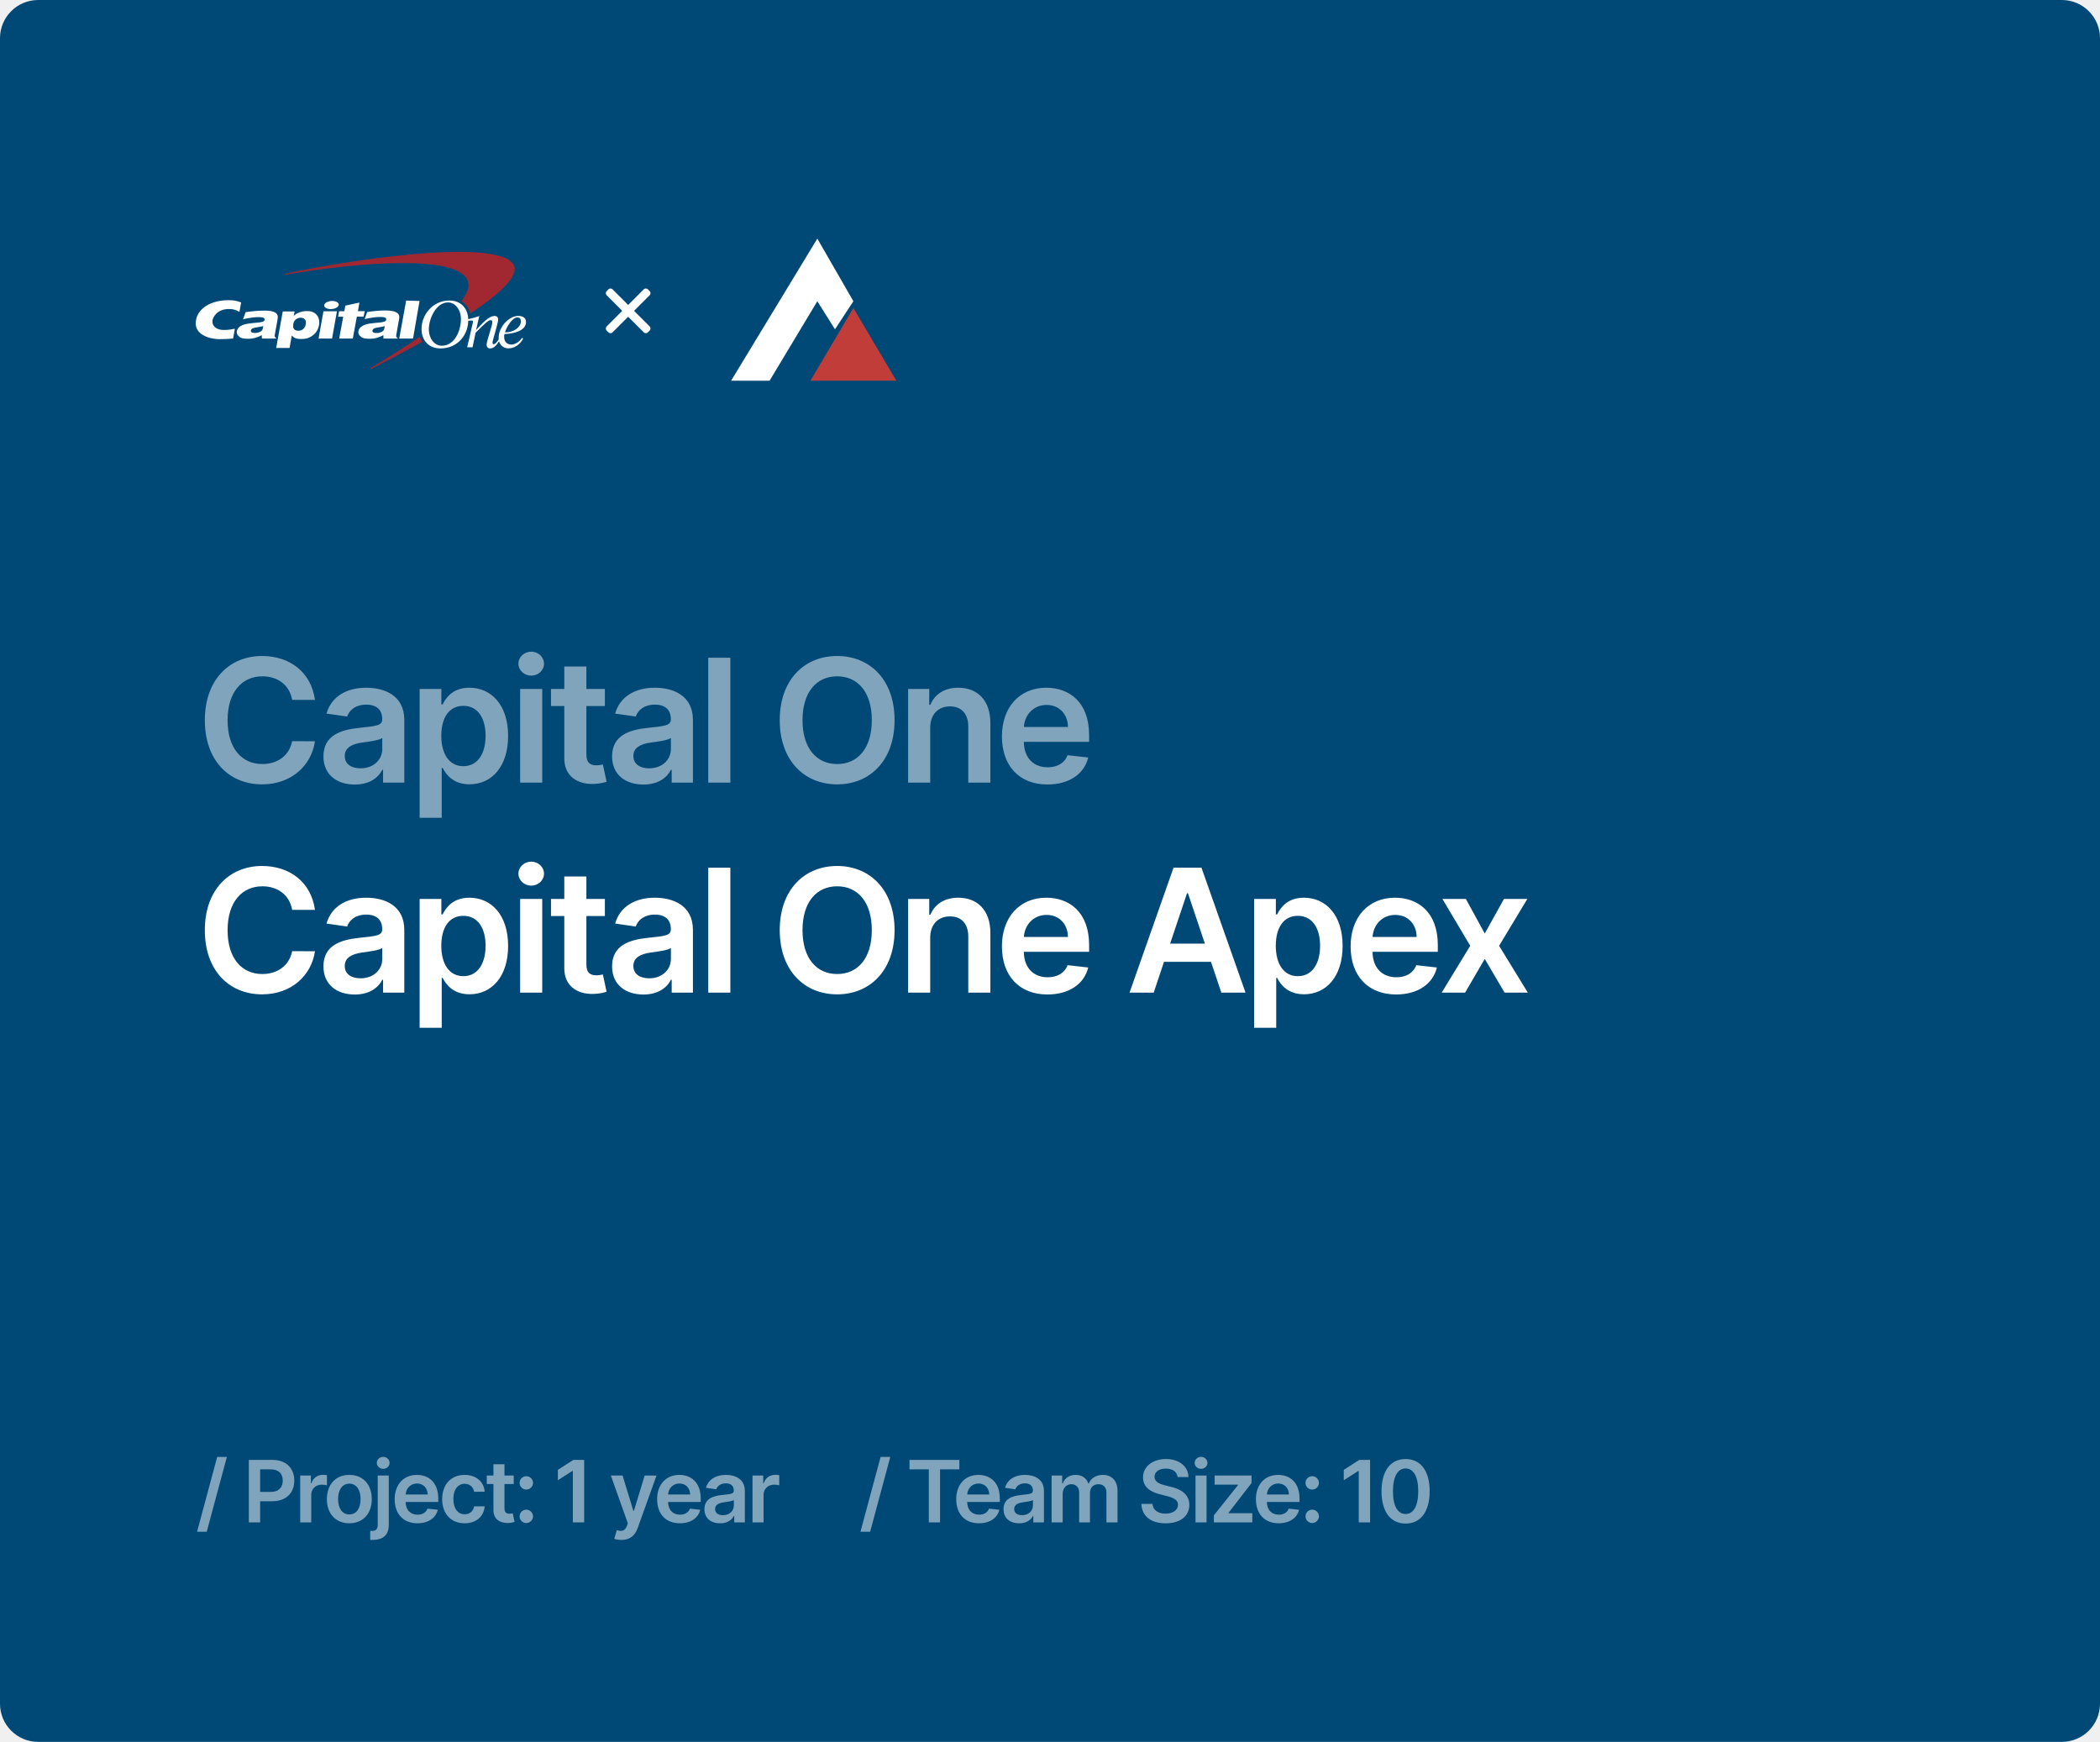
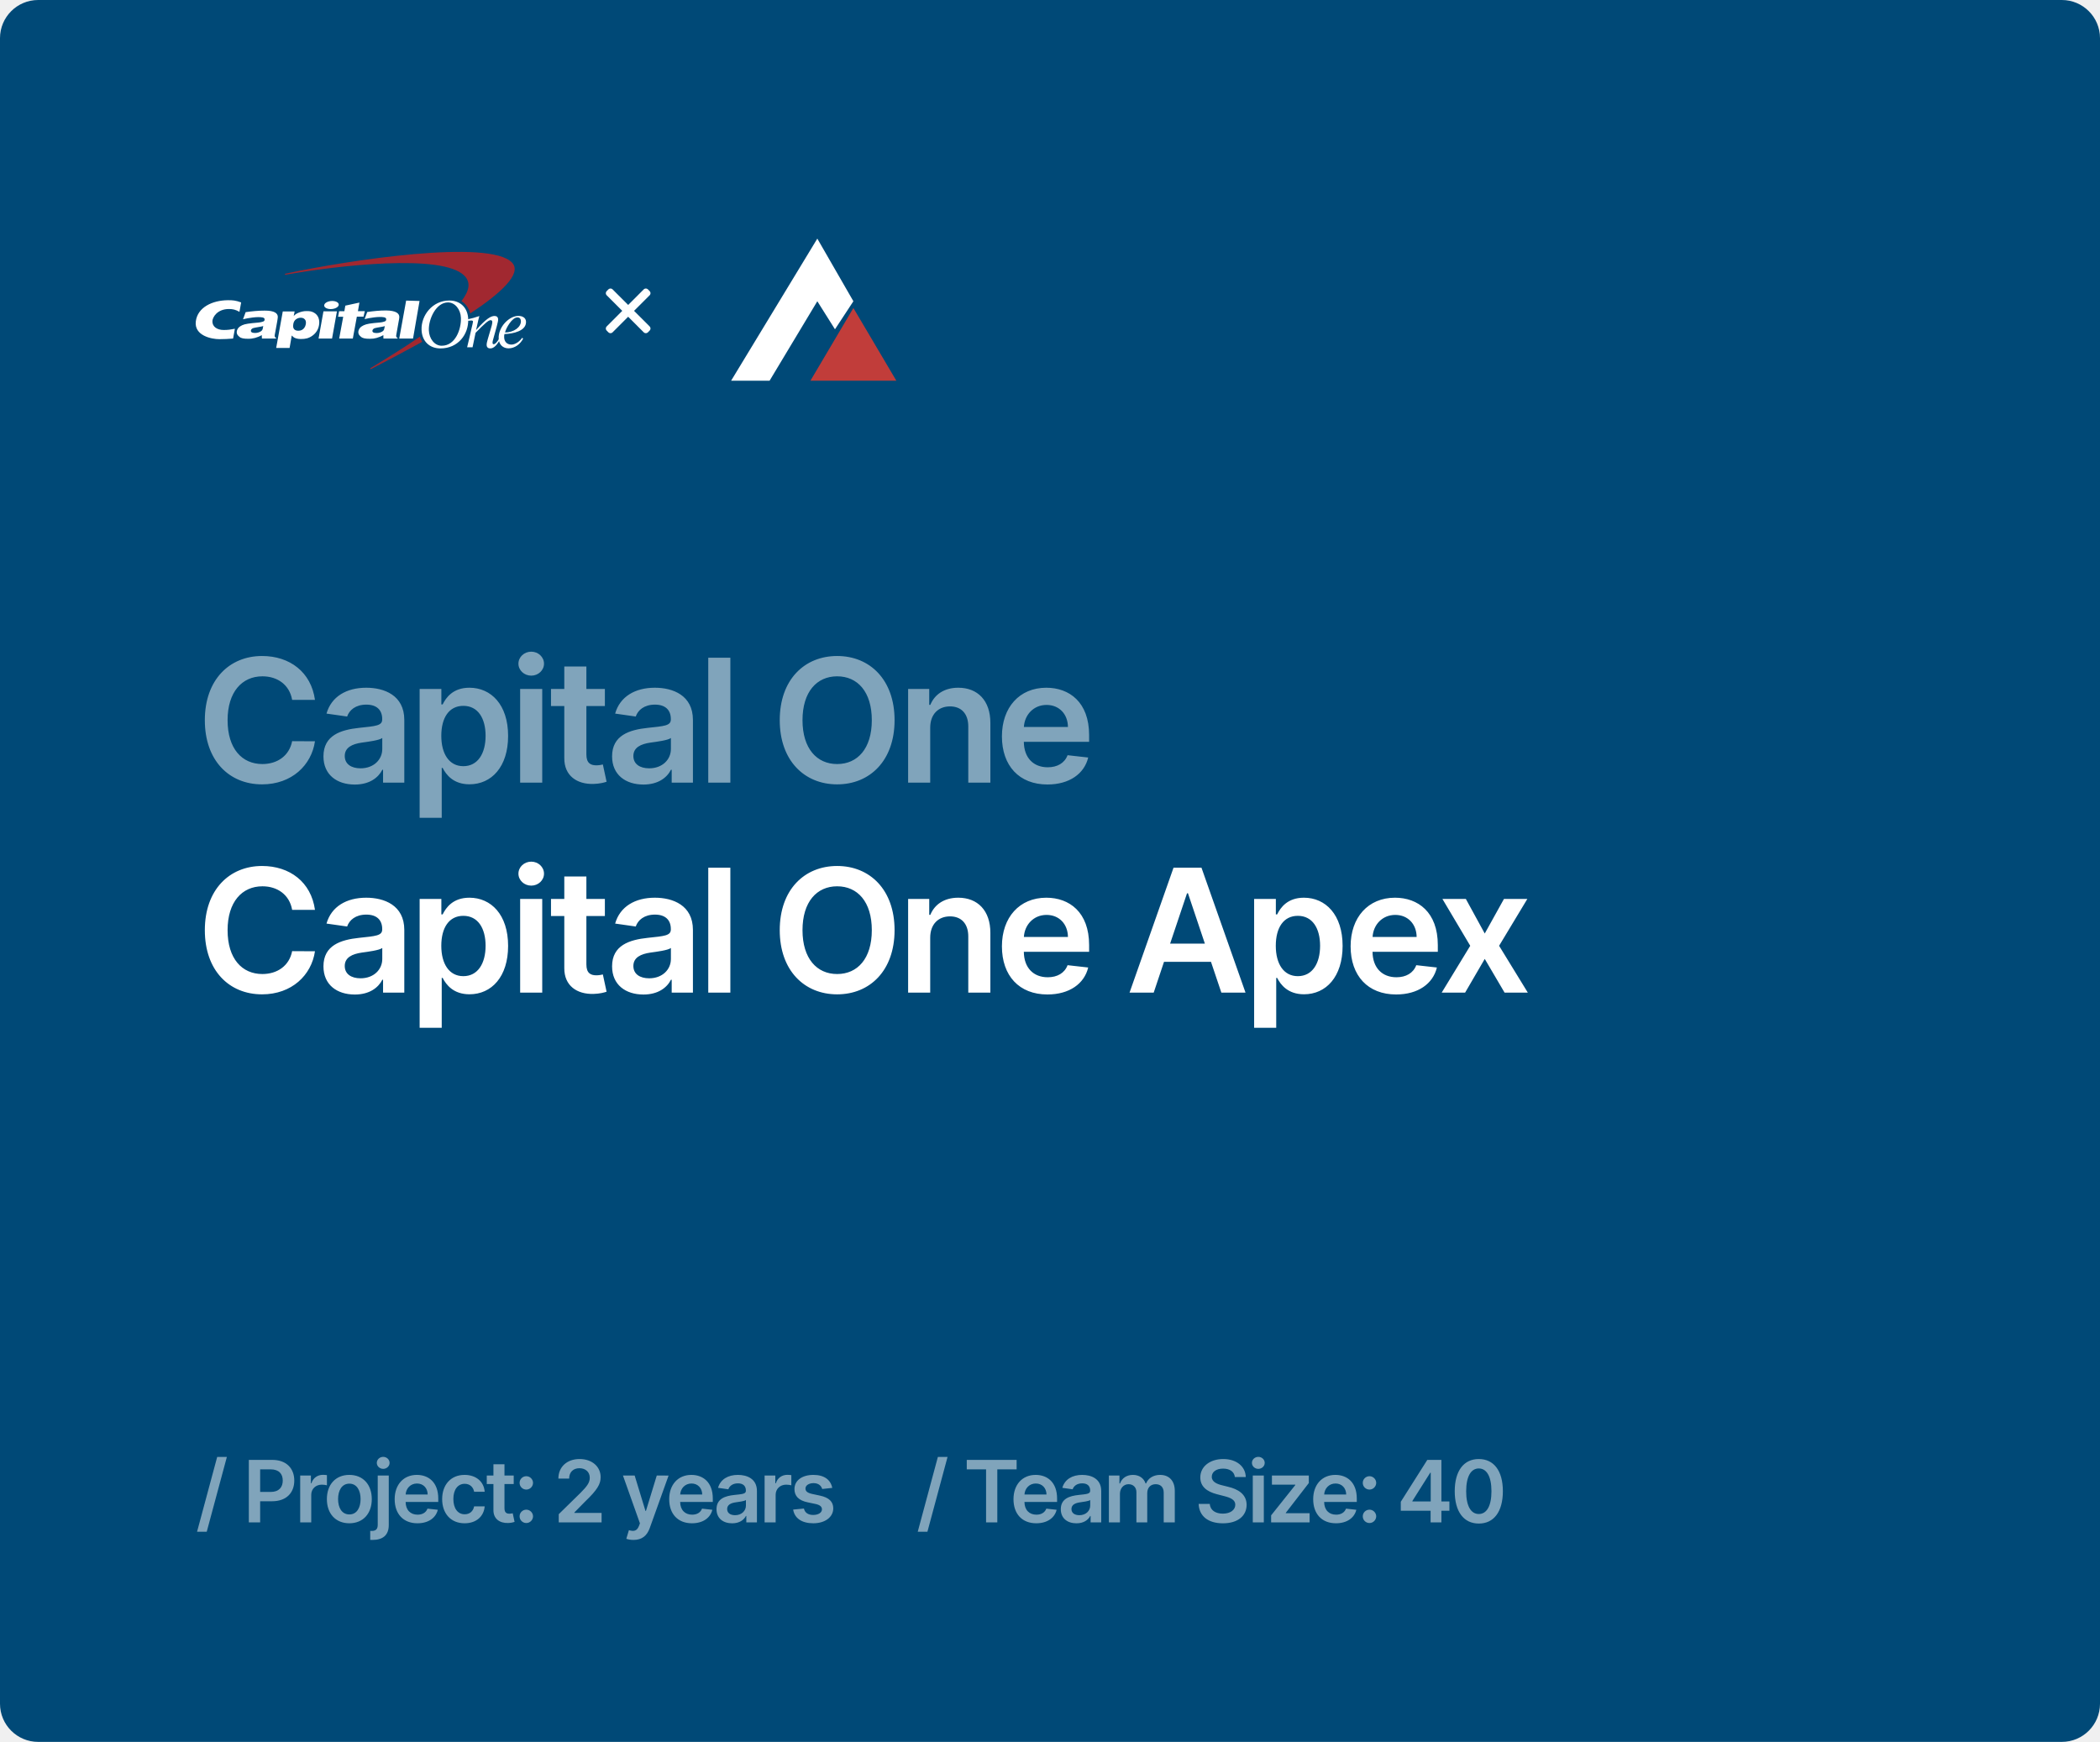
<svg xmlns="http://www.w3.org/2000/svg" width="440" height="365" viewBox="0 0 440 365" fill="none">
  <rect width="440" height="365" rx="8" fill="#004977" />
-   <path d="M47.533 305.295H45.506L41.288 320.969H43.314L47.533 305.295ZM52.136 319H54.508V314.577H57.014C60.037 314.577 61.66 312.761 61.66 310.243C61.66 307.744 60.056 305.909 57.045 305.909H52.136V319ZM54.508 312.627V307.891H56.681C58.458 307.891 59.244 308.849 59.244 310.243C59.244 311.636 58.458 312.627 56.694 312.627H54.508ZM62.898 319H65.212V313.228C65.212 311.982 66.152 311.099 67.424 311.099C67.814 311.099 68.299 311.17 68.498 311.234V309.105C68.287 309.067 67.922 309.041 67.666 309.041C66.541 309.041 65.602 309.68 65.244 310.818H65.142V309.182H62.898V319ZM73.193 319.192C76.07 319.192 77.898 317.165 77.898 314.129C77.898 311.087 76.07 309.054 73.193 309.054C70.317 309.054 68.489 311.087 68.489 314.129C68.489 317.165 70.317 319.192 73.193 319.192ZM73.206 317.338C71.614 317.338 70.835 315.919 70.835 314.123C70.835 312.327 71.614 310.888 73.206 310.888C74.772 310.888 75.552 312.327 75.552 314.123C75.552 315.919 74.772 317.338 73.206 317.338ZM79.142 309.182V319.531C79.142 320.355 78.79 320.796 77.902 320.796C77.787 320.796 77.697 320.79 77.569 320.783V322.669C77.735 322.682 77.876 322.682 78.042 322.682C80.209 322.682 81.456 321.685 81.456 319.562V309.182H79.142ZM80.292 307.788C81.027 307.788 81.628 307.226 81.628 306.536C81.628 305.839 81.027 305.276 80.292 305.276C79.551 305.276 78.95 305.839 78.95 306.536C78.95 307.226 79.551 307.788 80.292 307.788ZM87.462 319.192C89.75 319.192 91.322 318.073 91.731 316.366L89.571 316.124C89.258 316.955 88.491 317.389 87.494 317.389C85.998 317.389 85.007 316.405 84.988 314.724H91.827V314.014C91.827 310.569 89.756 309.054 87.34 309.054C84.528 309.054 82.693 311.119 82.693 314.148C82.693 317.229 84.502 319.192 87.462 319.192ZM84.994 313.164C85.065 311.911 85.991 310.857 87.372 310.857C88.702 310.857 89.597 311.828 89.609 313.164H84.994ZM97.348 319.192C99.815 319.192 101.387 317.728 101.554 315.644H99.342C99.144 316.699 98.383 317.306 97.367 317.306C95.922 317.306 94.989 316.098 94.989 314.091C94.989 312.109 95.941 310.92 97.367 310.92C98.479 310.92 99.163 311.636 99.342 312.582H101.554C101.394 310.454 99.732 309.054 97.335 309.054C94.458 309.054 92.643 311.131 92.643 314.129C92.643 317.102 94.414 319.192 97.348 319.192ZM107.636 309.182H105.7V306.83H103.386V309.182H101.992V310.972H103.386V316.43C103.373 318.278 104.715 319.185 106.454 319.134C107.112 319.115 107.566 318.987 107.815 318.904L107.425 317.095C107.298 317.127 107.035 317.185 106.748 317.185C106.166 317.185 105.7 316.98 105.7 316.047V310.972H107.636V309.182ZM110.277 319.141C111.031 319.141 111.677 318.514 111.683 317.734C111.677 316.967 111.031 316.341 110.277 316.341C109.497 316.341 108.864 316.967 108.871 317.734C108.864 318.514 109.497 319.141 110.277 319.141ZM110.277 312.129C111.031 312.129 111.677 311.502 111.683 310.722C111.677 309.955 111.031 309.329 110.277 309.329C109.497 309.329 108.864 309.955 108.871 310.722C108.864 311.502 109.497 312.129 110.277 312.129ZM122.396 305.909H120.14L116.886 307.999V310.173L119.948 308.217H120.025V319H122.396V305.909ZM130.209 322.682C132.011 322.682 133.053 321.755 133.609 320.189L137.553 309.195L135.079 309.182L132.81 316.597H132.708L130.445 309.182H127.99L131.551 319.205L131.353 319.735C130.924 320.854 130.247 320.93 129.237 320.636L128.7 322.439C129.013 322.567 129.576 322.682 130.209 322.682ZM142.452 319.192C144.74 319.192 146.312 318.073 146.721 316.366L144.561 316.124C144.248 316.955 143.481 317.389 142.484 317.389C140.988 317.389 139.997 316.405 139.978 314.724H146.817V314.014C146.817 310.569 144.746 309.054 142.33 309.054C139.518 309.054 137.683 311.119 137.683 314.148C137.683 317.229 139.492 319.192 142.452 319.192ZM139.984 313.164C140.055 311.911 140.981 310.857 142.362 310.857C143.692 310.857 144.587 311.828 144.599 313.164H139.984ZM150.88 319.198C152.421 319.198 153.341 318.476 153.763 317.651H153.84V319H156.064V312.429C156.064 309.834 153.948 309.054 152.076 309.054C150.011 309.054 148.426 309.974 147.914 311.764L150.075 312.071C150.305 311.4 150.957 310.825 152.088 310.825C153.162 310.825 153.75 311.374 153.75 312.339V312.378C153.75 313.043 153.054 313.075 151.321 313.26C149.416 313.464 147.595 314.033 147.595 316.245C147.595 318.175 149.007 319.198 150.88 319.198ZM151.481 317.498C150.516 317.498 149.826 317.057 149.826 316.207C149.826 315.318 150.599 314.947 151.634 314.8C152.242 314.717 153.456 314.564 153.757 314.321V315.478C153.757 316.571 152.875 317.498 151.481 317.498ZM157.671 319H159.985V313.228C159.985 311.982 160.924 311.099 162.196 311.099C162.586 311.099 163.072 311.17 163.27 311.234V309.105C163.059 309.067 162.695 309.041 162.439 309.041C161.314 309.041 160.375 309.68 160.017 310.818H159.914V309.182H157.671V319Z" fill="white" fill-opacity="0.5" />
-   <path d="M186.533 305.295H184.506L180.288 320.969H182.314L186.533 305.295ZM190.561 307.897H194.607V319H196.96V307.897H201.006V305.909H190.561V307.897ZM205.12 319.192C207.408 319.192 208.98 318.073 209.39 316.366L207.229 316.124C206.916 316.955 206.149 317.389 205.152 317.389C203.656 317.389 202.665 316.405 202.646 314.724H209.485V314.014C209.485 310.569 207.414 309.054 204.998 309.054C202.186 309.054 200.351 311.119 200.351 314.148C200.351 317.229 202.16 319.192 205.12 319.192ZM202.652 313.164C202.723 311.911 203.649 310.857 205.03 310.857C206.36 310.857 207.255 311.828 207.267 313.164H202.652ZM213.548 319.198C215.089 319.198 216.009 318.476 216.431 317.651H216.508V319H218.732V312.429C218.732 309.834 216.616 309.054 214.744 309.054C212.679 309.054 211.094 309.974 210.582 311.764L212.743 312.071C212.973 311.4 213.625 310.825 214.756 310.825C215.83 310.825 216.418 311.374 216.418 312.339V312.378C216.418 313.043 215.722 313.075 213.989 313.26C212.084 313.464 210.263 314.033 210.263 316.245C210.263 318.175 211.675 319.198 213.548 319.198ZM214.149 317.498C213.184 317.498 212.494 317.057 212.494 316.207C212.494 315.318 213.267 314.947 214.303 314.8C214.91 314.717 216.124 314.564 216.425 314.321V315.478C216.425 316.571 215.543 317.498 214.149 317.498ZM220.339 319H222.653V313.03C222.653 311.822 223.458 311.004 224.455 311.004C225.433 311.004 226.105 311.662 226.105 312.672V319H228.374V312.876C228.374 311.771 229.032 311.004 230.151 311.004C231.084 311.004 231.825 311.553 231.825 312.768V319H234.146V312.41C234.146 310.217 232.88 309.054 231.078 309.054C229.652 309.054 228.565 309.757 228.131 310.85H228.029C227.651 309.738 226.699 309.054 225.376 309.054C224.059 309.054 223.075 309.732 222.666 310.85H222.551V309.182H220.339V319ZM246.735 309.508H249.017C248.972 307.296 247.086 305.73 244.299 305.73C241.551 305.73 239.486 307.277 239.492 309.591C239.492 311.47 240.828 312.55 242.983 313.107L244.472 313.49C245.885 313.848 246.818 314.289 246.824 315.305C246.818 316.424 245.757 317.172 244.21 317.172C242.727 317.172 241.576 316.507 241.48 315.133H239.147C239.243 317.734 241.18 319.198 244.229 319.198C247.367 319.198 249.189 317.632 249.196 315.325C249.189 313.055 247.316 312.02 245.348 311.553L244.12 311.246C243.046 310.991 241.883 310.537 241.896 309.444C241.902 308.46 242.784 307.737 244.267 307.737C245.68 307.737 246.613 308.396 246.735 309.508ZM250.488 319H252.801V309.182H250.488V319ZM251.651 307.788C252.386 307.788 252.987 307.226 252.987 306.536C252.987 305.839 252.386 305.276 251.651 305.276C250.909 305.276 250.309 305.839 250.309 306.536C250.309 307.226 250.909 307.788 251.651 307.788ZM254.333 319H262.393V317.082H257.408V316.999L262.227 310.761V309.182H254.499V311.099H259.396V311.183L254.333 317.53V319ZM267.914 319.192C270.202 319.192 271.774 318.073 272.184 316.366L270.023 316.124C269.71 316.955 268.943 317.389 267.946 317.389C266.45 317.389 265.459 316.405 265.44 314.724H272.279V314.014C272.279 310.569 270.208 309.054 267.792 309.054C264.98 309.054 263.145 311.119 263.145 314.148C263.145 317.229 264.954 319.192 267.914 319.192ZM265.446 313.164C265.517 311.911 266.443 310.857 267.824 310.857C269.154 310.857 270.049 311.828 270.061 313.164H265.446ZM274.942 319.141C275.697 319.141 276.342 318.514 276.349 317.734C276.342 316.967 275.697 316.341 274.942 316.341C274.163 316.341 273.53 316.967 273.536 317.734C273.53 318.514 274.163 319.141 274.942 319.141ZM274.942 312.129C275.697 312.129 276.342 311.502 276.349 310.722C276.342 309.955 275.697 309.329 274.942 309.329C274.163 309.329 273.53 309.955 273.536 310.722C273.53 311.502 274.163 312.129 274.942 312.129ZM287.062 305.909H284.805L281.552 307.999V310.173L284.613 308.217H284.69V319H287.062V305.909ZM294.504 319.249C297.662 319.256 299.547 316.763 299.547 312.467C299.547 308.197 297.649 305.73 294.504 305.73C291.359 305.73 289.467 308.191 289.461 312.467C289.461 316.756 291.346 319.249 294.504 319.249ZM294.504 317.249C292.874 317.249 291.851 315.612 291.858 312.467C291.864 309.348 292.881 307.705 294.504 307.705C296.134 307.705 297.15 309.348 297.157 312.467C297.157 315.612 296.141 317.249 294.504 317.249Z" fill="white" fill-opacity="0.5" />
-   <path fill-rule="evenodd" clip-rule="evenodd" d="M87.97 70.54C85.015 72.608 81.524 74.773 77.774 77.05L77.627 77.13C77.579 77.162 77.562 77.227 77.595 77.291C77.627 77.339 77.692 77.355 77.757 77.323L77.887 77.259C81.07 75.623 84.739 73.667 88.409 71.662C88.425 71.646 88.441 71.646 88.474 71.63C88.263 71.293 88.084 70.924 87.97 70.54ZM107.325 55.065C102.681 49.997 72.789 54.551 60.075 57.294L59.783 57.358C59.718 57.374 59.685 57.422 59.685 57.486C59.702 57.55 59.751 57.582 59.815 57.582L60.108 57.518C70.629 55.674 92.533 53.108 97.258 57.727C98.703 59.138 98.346 60.95 96.69 63.083C97.583 63.66 98.232 64.558 98.525 65.68C105.019 61.399 109.387 57.326 107.325 55.065Z" fill="#A12830" />
-   <path fill-rule="evenodd" clip-rule="evenodd" d="M89.853 69.208C89.918 70.988 91.055 72.448 92.549 72.448C95.439 72.448 96.656 68.952 96.575 66.61C96.51 64.83 95.341 63.371 93.864 63.371C91.363 63.371 89.772 66.851 89.853 69.208ZM88.327 69.112C88.213 66.065 90.633 62.97 94.14 62.97C96.478 62.97 98.02 64.509 98.102 66.867C98.215 70.074 95.958 73.009 92.289 73.009C89.951 73.009 88.408 71.469 88.327 69.112ZM55.155 68.31C55.025 68.358 54.862 68.406 54.668 68.439C54.473 68.487 54.099 68.551 53.58 68.631C53.222 68.695 52.963 68.759 52.817 68.871C52.67 68.968 52.589 69.096 52.573 69.24C52.541 69.401 52.589 69.529 52.735 69.625C52.882 69.721 53.109 69.769 53.434 69.769C53.677 69.769 53.921 69.737 54.164 69.657C54.408 69.577 54.603 69.481 54.765 69.353C54.879 69.256 54.96 69.128 55.025 68.984C55.041 68.871 55.09 68.647 55.155 68.31ZM58.207 66.434C58.191 66.706 58.142 66.963 58.077 67.38L57.558 70.234C57.509 70.491 57.606 70.683 57.85 70.828L57.834 70.94H54.879L54.846 70.218C54.424 70.475 53.904 70.683 53.434 70.811C52.963 70.924 52.589 70.988 52.021 70.988C51.063 70.988 50.527 70.892 50.154 70.571C49.764 70.234 49.585 70.01 49.602 69.545C49.618 69.272 49.748 68.935 49.959 68.695C50.17 68.454 50.446 68.294 50.738 68.149C51.047 68.005 51.404 67.909 51.924 67.829C52.443 67.749 53.174 67.668 54.148 67.588C54.651 67.54 54.976 67.428 55.122 67.38C55.333 67.299 55.398 67.219 55.431 67.059C55.48 66.77 55.398 66.594 54.992 66.514C53.937 66.305 51.94 66.642 50.917 66.899L51.469 65.407C52.817 65.215 54.099 65.087 55.431 65.087C57.542 65.07 58.224 65.664 58.207 66.434ZM66.748 70.94L67.771 65.231H70.596L69.573 70.94H66.748ZM67.933 63.916C68.014 63.451 68.761 63.066 69.606 63.066C70.45 63.066 71.051 63.451 70.969 63.916C70.888 64.381 70.125 64.766 69.297 64.766C68.453 64.766 67.836 64.381 67.933 63.916ZM80.631 68.326C80.501 68.374 80.338 68.422 80.144 68.454C79.949 68.502 79.575 68.567 79.039 68.647C78.682 68.711 78.422 68.775 78.276 68.887C78.146 68.984 78.065 69.112 78.033 69.256C78 69.416 78.065 69.545 78.195 69.641C78.341 69.737 78.569 69.785 78.909 69.785C79.153 69.785 79.397 69.753 79.64 69.673C79.884 69.593 80.079 69.497 80.241 69.368C80.355 69.272 80.436 69.144 80.484 69C80.517 68.887 80.566 68.663 80.631 68.326ZM83.667 66.45C83.651 66.722 83.602 66.979 83.521 67.396L83.017 70.25C82.969 70.507 83.066 70.699 83.31 70.844L83.293 70.94H80.338L80.322 70.218C79.884 70.475 79.364 70.683 78.909 70.811C78.439 70.94 78.065 70.988 77.497 70.988C76.539 70.988 76.003 70.892 75.63 70.571C75.24 70.234 75.061 70.01 75.078 69.545C75.094 69.272 75.224 68.935 75.435 68.695C75.646 68.454 75.922 68.294 76.214 68.15C76.523 68.005 76.88 67.909 77.399 67.813C77.919 67.733 78.65 67.652 79.624 67.572C80.127 67.524 80.436 67.412 80.582 67.364C80.793 67.284 80.874 67.203 80.907 67.027C80.955 66.738 80.858 66.562 80.468 66.482C79.397 66.273 77.416 66.61 76.393 66.867L76.945 65.375C78.309 65.183 79.559 65.055 80.907 65.055C83.001 65.087 83.683 65.68 83.667 66.45ZM49.212 68.887C48.286 69.064 47.783 69.144 46.874 69.144C45.526 69.144 44.455 68.486 44.503 67.268C44.552 66.466 45.51 64.75 47.978 64.75C48.757 64.75 49.358 64.878 50.17 65.343L50.527 63.371C49.423 62.954 48.692 62.89 47.734 62.906C44.503 62.938 41.402 64.381 41.029 67.332C40.639 70.331 44.341 71.084 45.981 71.068C46.923 71.068 47.913 71.02 48.839 70.94L49.212 68.887ZM72.155 65.199L72.35 64.044L75.305 63.403L74.996 65.199H76.441L76.165 66.353H74.769L73.925 70.94C73.925 70.94 71.083 70.924 71.067 70.94L71.911 66.369H70.84L71.051 65.215H72.155V65.199ZM86.541 70.94H83.651L85.096 62.986L87.905 63.066L86.541 70.94ZM63.013 66.578C62.64 66.578 62.315 66.69 62.007 66.915C61.715 67.139 61.52 67.46 61.455 67.893C61.373 68.39 61.422 68.743 61.617 68.967C61.812 69.192 62.104 69.304 62.494 69.304C62.754 69.304 63.013 69.256 63.208 69.16C63.452 69.031 63.614 68.903 63.76 68.695C63.923 68.47 64.02 68.23 64.069 67.941C64.15 67.492 64.085 67.155 63.874 66.931C63.663 66.69 63.387 66.578 63.013 66.578ZM57.866 72.912L59.246 65.263H61.731L61.536 66.241C61.747 65.953 62.088 65.712 62.575 65.52C63.046 65.327 63.598 65.183 64.183 65.183C64.832 65.183 65.222 65.215 65.709 65.472C66.196 65.728 66.521 66.081 66.716 66.562C66.894 67.027 66.943 67.54 66.845 68.118C66.683 69.064 66.212 69.801 65.449 70.347C64.686 70.892 64.004 71.036 63.046 71.036C62.705 71.036 62.413 71.004 62.169 70.94C61.942 70.876 61.747 70.812 61.601 70.716C61.471 70.619 61.325 70.507 61.13 70.299L60.675 72.912H57.866ZM109.143 67.284C109.127 66.819 108.899 66.514 108.412 66.514C107.259 66.514 106.025 68.759 105.814 69.657C107.698 69.657 109.175 68.535 109.143 67.284ZM109.386 70.796L109.614 70.94C109.045 72.079 107.893 72.993 106.545 72.993C105.441 72.993 104.531 72.271 104.483 70.908C104.402 68.471 106.707 66.193 108.607 66.193C109.419 66.193 110.182 66.546 110.214 67.412C110.279 69.353 107.519 69.946 105.701 69.994C105.636 70.202 105.619 70.395 105.636 70.716C105.668 71.517 106.155 72.207 107.178 72.207C108.055 72.175 108.932 71.485 109.386 70.796Z" fill="white" />
-   <path fill-rule="evenodd" clip-rule="evenodd" d="M98.054 67.219C98.249 67.187 98.573 67.155 98.703 67.155C98.914 67.155 99.109 67.187 99.109 67.396C99.109 67.524 98.898 68.39 98.849 68.583L98.411 70.507C98.232 71.293 98.037 72.111 97.875 72.768H99.012L99.645 69.737C101.593 67.749 102.34 67.091 102.795 67.091C103.006 67.091 103.136 67.204 103.152 67.444C103.168 67.797 102.941 68.599 102.86 68.823L102.21 71.036C102.064 71.533 101.95 71.982 101.967 72.303C101.983 72.784 102.291 73.009 102.73 73.009C103.558 73.009 104.159 72.159 104.678 71.325L104.532 71.052C104.321 71.389 103.834 72.127 103.444 72.127C103.314 72.127 103.201 72.046 103.201 71.838C103.184 71.581 103.298 71.197 103.379 70.94L104.094 68.342C104.289 67.62 104.386 67.171 104.37 66.915C104.354 66.434 104.061 66.209 103.623 66.209C102.876 66.209 101.886 66.738 99.791 69.128H99.758L100.018 67.973C100.164 67.332 100.294 66.674 100.44 66.225C99.71 66.482 98.687 66.77 98.037 66.899L98.054 67.219Z" fill="white" />
-   <path fill-rule="evenodd" clip-rule="evenodd" d="M127.913 61.081L131.614 64.782L135.315 61.081L135.669 61.435L131.968 65.136L135.669 68.837L135.315 69.191L131.614 65.491L127.913 69.191L127.559 68.837L131.259 65.136L127.559 61.435L127.913 61.081Z" fill="white" stroke="white" stroke-width="1.247" stroke-linejoin="round" />
-   <path fill-rule="evenodd" clip-rule="evenodd" d="M178.803 64.543L187.806 79.778H169.801L178.803 64.543Z" fill="#C13D3A" />
+   <path d="M47.533 305.295H45.506L41.288 320.969H43.314L47.533 305.295ZM52.136 319H54.508V314.577H57.014C60.037 314.577 61.66 312.761 61.66 310.243C61.66 307.744 60.056 305.909 57.045 305.909H52.136V319ZM54.508 312.627V307.891H56.681C58.458 307.891 59.244 308.849 59.244 310.243C59.244 311.636 58.458 312.627 56.694 312.627H54.508ZM62.898 319H65.212V313.228C65.212 311.982 66.152 311.099 67.424 311.099C67.814 311.099 68.299 311.17 68.498 311.234V309.105C68.287 309.067 67.922 309.041 67.666 309.041C66.541 309.041 65.602 309.68 65.244 310.818H65.142V309.182H62.898V319ZM73.193 319.192C76.07 319.192 77.898 317.165 77.898 314.129C77.898 311.087 76.07 309.054 73.193 309.054C70.317 309.054 68.489 311.087 68.489 314.129C68.489 317.165 70.317 319.192 73.193 319.192ZM73.206 317.338C71.614 317.338 70.835 315.919 70.835 314.123C70.835 312.327 71.614 310.888 73.206 310.888C74.772 310.888 75.552 312.327 75.552 314.123C75.552 315.919 74.772 317.338 73.206 317.338ZM79.142 309.182V319.531C79.142 320.355 78.79 320.796 77.902 320.796C77.787 320.796 77.697 320.79 77.569 320.783V322.669C77.735 322.682 77.876 322.682 78.042 322.682C80.209 322.682 81.456 321.685 81.456 319.562V309.182H79.142ZM80.292 307.788C81.027 307.788 81.628 307.226 81.628 306.536C81.628 305.839 81.027 305.276 80.292 305.276C79.551 305.276 78.95 305.839 78.95 306.536C78.95 307.226 79.551 307.788 80.292 307.788ZM87.462 319.192C89.75 319.192 91.322 318.073 91.731 316.366L89.571 316.124C89.258 316.955 88.491 317.389 87.494 317.389C85.998 317.389 85.007 316.405 84.988 314.724H91.827V314.014C91.827 310.569 89.756 309.054 87.34 309.054C84.528 309.054 82.693 311.119 82.693 314.148C82.693 317.229 84.502 319.192 87.462 319.192ZM84.994 313.164C85.065 311.911 85.991 310.857 87.372 310.857C88.702 310.857 89.597 311.828 89.609 313.164H84.994ZM97.348 319.192C99.815 319.192 101.387 317.728 101.554 315.644H99.342C99.144 316.699 98.383 317.306 97.367 317.306C95.922 317.306 94.989 316.098 94.989 314.091C94.989 312.109 95.941 310.92 97.367 310.92C98.479 310.92 99.163 311.636 99.342 312.582H101.554C101.394 310.454 99.732 309.054 97.335 309.054C94.458 309.054 92.643 311.131 92.643 314.129C92.643 317.102 94.414 319.192 97.348 319.192ZM107.636 309.182H105.7V306.83H103.386V309.182H101.992V310.972H103.386V316.43C103.373 318.278 104.715 319.185 106.454 319.134C107.112 319.115 107.566 318.987 107.815 318.904L107.425 317.095C107.298 317.127 107.035 317.185 106.748 317.185C106.166 317.185 105.7 316.98 105.7 316.047V310.972H107.636V309.182ZM110.277 319.141C111.031 319.141 111.677 318.514 111.683 317.734C111.677 316.967 111.031 316.341 110.277 316.341C109.497 316.341 108.864 316.967 108.871 317.734C108.864 318.514 109.497 319.141 110.277 319.141ZM110.277 312.129C111.031 312.129 111.677 311.502 111.683 310.722C111.677 309.955 111.031 309.329 110.277 309.329C109.497 309.329 108.864 309.955 108.871 310.722C108.864 311.502 109.497 312.129 110.277 312.129ZM117.071 319H126.046V317.018H120.344V316.929L122.601 314.634C125.145 312.192 125.848 311.004 125.848 309.527C125.848 307.335 124.064 305.73 121.431 305.73C118.836 305.73 116.995 307.341 116.995 309.827H119.251C119.251 308.491 120.095 307.654 121.399 307.654C122.645 307.654 123.572 308.415 123.572 309.648C123.572 310.741 122.907 311.521 121.616 312.832L117.071 317.287V319ZM132.74 322.682C134.542 322.682 135.584 321.755 136.14 320.189L140.084 309.195L137.611 309.182L135.341 316.597H135.239L132.976 309.182H130.522L134.082 319.205L133.884 319.735C133.456 320.854 132.778 320.93 131.768 320.636L131.231 322.439C131.544 322.567 132.107 322.682 132.74 322.682ZM144.983 319.192C147.271 319.192 148.844 318.073 149.253 316.366L147.092 316.124C146.779 316.955 146.012 317.389 145.015 317.389C143.519 317.389 142.528 316.405 142.509 314.724H149.349V314.014C149.349 310.569 147.278 309.054 144.861 309.054C142.049 309.054 140.214 311.119 140.214 314.148C140.214 317.229 142.023 319.192 144.983 319.192ZM142.516 313.164C142.586 311.911 143.513 310.857 144.893 310.857C146.223 310.857 147.118 311.828 147.131 313.164H142.516ZM153.411 319.198C154.952 319.198 155.872 318.476 156.294 317.651H156.371V319H158.595V312.429C158.595 309.834 156.48 309.054 154.607 309.054C152.542 309.054 150.957 309.974 150.446 311.764L152.606 312.071C152.836 311.4 153.488 310.825 154.62 310.825C155.693 310.825 156.281 311.374 156.281 312.339V312.378C156.281 313.043 155.585 313.075 153.853 313.26C151.948 313.464 150.126 314.033 150.126 316.245C150.126 318.175 151.539 319.198 153.411 319.198ZM154.012 317.498C153.047 317.498 152.357 317.057 152.357 316.207C152.357 315.318 153.13 314.947 154.166 314.8C154.773 314.717 155.987 314.564 156.288 314.321V315.478C156.288 316.571 155.406 317.498 154.012 317.498ZM160.202 319H162.516V313.228C162.516 311.982 163.456 311.099 164.728 311.099C165.118 311.099 165.603 311.17 165.802 311.234V309.105C165.591 309.067 165.226 309.041 164.971 309.041C163.846 309.041 162.906 309.68 162.548 310.818H162.446V309.182H160.202V319ZM174.379 311.777C174.059 310.115 172.73 309.054 170.429 309.054C168.063 309.054 166.453 310.217 166.459 312.033C166.453 313.464 167.335 314.411 169.22 314.8L170.895 315.152C171.796 315.35 172.218 315.714 172.218 316.271C172.218 316.942 171.49 317.447 170.39 317.447C169.329 317.447 168.639 316.987 168.441 316.104L166.184 316.322C166.472 318.124 167.987 319.192 170.397 319.192C172.851 319.192 174.583 317.92 174.59 316.06C174.583 314.66 173.682 313.803 171.828 313.401L170.154 313.043C169.156 312.819 168.76 312.474 168.767 311.905C168.76 311.24 169.495 310.78 170.46 310.78C171.528 310.78 172.09 311.362 172.269 312.007L174.379 311.777Z" fill="white" fill-opacity="0.5" />
+   <path d="M198.533 305.295H196.506L192.288 320.969H194.314L198.533 305.295ZM202.561 307.897H206.607V319H208.96V307.897H213.006V305.909H202.561V307.897ZM217.12 319.192C219.408 319.192 220.98 318.073 221.39 316.366L219.229 316.124C218.916 316.955 218.149 317.389 217.152 317.389C215.656 317.389 214.665 316.405 214.646 314.724H221.485V314.014C221.485 310.569 219.414 309.054 216.998 309.054C214.186 309.054 212.351 311.119 212.351 314.148C212.351 317.229 214.16 319.192 217.12 319.192ZM214.652 313.164C214.723 311.911 215.649 310.857 217.03 310.857C218.36 310.857 219.255 311.828 219.267 313.164H214.652ZM225.548 319.198C227.089 319.198 228.009 318.476 228.431 317.651H228.508V319H230.732V312.429C230.732 309.834 228.616 309.054 226.744 309.054C224.679 309.054 223.094 309.974 222.582 311.764L224.743 312.071C224.973 311.4 225.625 310.825 226.756 310.825C227.83 310.825 228.418 311.374 228.418 312.339V312.378C228.418 313.043 227.722 313.075 225.989 313.26C224.084 313.464 222.263 314.033 222.263 316.245C222.263 318.175 223.675 319.198 225.548 319.198ZM226.149 317.498C225.184 317.498 224.494 317.057 224.494 316.207C224.494 315.318 225.267 314.947 226.303 314.8C226.91 314.717 228.124 314.564 228.425 314.321V315.478C228.425 316.571 227.543 317.498 226.149 317.498ZM232.339 319H234.653V313.03C234.653 311.822 235.458 311.004 236.455 311.004C237.433 311.004 238.105 311.662 238.105 312.672V319H240.374V312.876C240.374 311.771 241.032 311.004 242.151 311.004C243.084 311.004 243.825 311.553 243.825 312.768V319H246.146V312.41C246.146 310.217 244.88 309.054 243.078 309.054C241.652 309.054 240.565 309.757 240.131 310.85H240.029C239.651 309.738 238.699 309.054 237.376 309.054C236.059 309.054 235.075 309.732 234.666 310.85H234.551V309.182H232.339V319ZM258.735 309.508H261.017C260.972 307.296 259.086 305.73 256.299 305.73C253.551 305.73 251.486 307.277 251.492 309.591C251.492 311.47 252.828 312.55 254.983 313.107L256.472 313.49C257.885 313.848 258.818 314.289 258.824 315.305C258.818 316.424 257.757 317.172 256.21 317.172C254.727 317.172 253.576 316.507 253.48 315.133H251.147C251.243 317.734 253.18 319.198 256.229 319.198C259.367 319.198 261.189 317.632 261.196 315.325C261.189 313.055 259.316 312.02 257.348 311.553L256.12 311.246C255.046 310.991 253.883 310.537 253.896 309.444C253.902 308.46 254.784 307.737 256.267 307.737C257.68 307.737 258.613 308.396 258.735 309.508ZM262.488 319H264.801V309.182H262.488V319ZM263.651 307.788C264.386 307.788 264.987 307.226 264.987 306.536C264.987 305.839 264.386 305.276 263.651 305.276C262.909 305.276 262.309 305.839 262.309 306.536C262.309 307.226 262.909 307.788 263.651 307.788ZM266.333 319H274.393V317.082H269.408V316.999L274.227 310.761V309.182H266.499V311.099H271.396V311.183L266.333 317.53V319ZM279.914 319.192C282.202 319.192 283.774 318.073 284.184 316.366L282.023 316.124C281.71 316.955 280.943 317.389 279.946 317.389C278.45 317.389 277.459 316.405 277.44 314.724H284.279V314.014C284.279 310.569 282.208 309.054 279.792 309.054C276.98 309.054 275.145 311.119 275.145 314.148C275.145 317.229 276.954 319.192 279.914 319.192ZM277.446 313.164C277.517 311.911 278.443 310.857 279.824 310.857C281.154 310.857 282.049 311.828 282.061 313.164H277.446ZM286.942 319.141C287.697 319.141 288.342 318.514 288.349 317.734C288.342 316.967 287.697 316.341 286.942 316.341C286.163 316.341 285.53 316.967 285.536 317.734C285.53 318.514 286.163 319.141 286.942 319.141ZM286.942 312.129C287.697 312.129 288.342 311.502 288.349 310.722C288.342 309.955 287.697 309.329 286.942 309.329C286.163 309.329 285.53 309.955 285.536 310.722C285.53 311.502 286.163 312.129 286.942 312.129ZM293.5 316.571H299.745V319H302.008V316.571H303.683V314.621H302.008V305.909H299.055L293.5 314.685V316.571ZM299.771 314.621H295.929V314.519L299.669 308.594H299.771V314.621ZM309.844 319.249C313.002 319.256 314.887 316.763 314.887 312.467C314.887 308.197 312.989 305.73 309.844 305.73C306.699 305.73 304.807 308.191 304.801 312.467C304.801 316.756 306.686 319.249 309.844 319.249ZM309.844 317.249C308.214 317.249 307.191 315.612 307.198 312.467C307.204 309.348 308.22 307.705 309.844 307.705C311.474 307.705 312.49 309.348 312.497 312.467C312.497 315.612 311.48 317.249 309.844 317.249Z" fill="white" fill-opacity="0.5" />
+   <path fill-rule="evenodd" clip-rule="evenodd" d="M87.969 70.54C85.014 72.609 81.523 74.773 77.773 77.05L77.626 77.131C77.578 77.163 77.561 77.227 77.594 77.291C77.626 77.339 77.691 77.355 77.756 77.323L77.886 77.259C81.069 75.623 84.738 73.667 88.408 71.662C88.424 71.646 88.44 71.646 88.473 71.63C88.262 71.293 88.083 70.925 87.969 70.54ZM107.324 55.065C102.68 49.997 72.788 54.551 60.074 57.294L59.782 57.358C59.717 57.374 59.685 57.422 59.685 57.486C59.701 57.55 59.749 57.582 59.815 57.582L60.107 57.518C70.628 55.674 92.532 53.108 97.257 57.727C98.702 59.138 98.345 60.95 96.689 63.083C97.582 63.66 98.231 64.558 98.523 65.681C105.018 61.399 109.386 57.326 107.324 55.065Z" fill="#A12830" />
+   <path fill-rule="evenodd" clip-rule="evenodd" d="M89.853 69.209C89.918 70.989 91.055 72.448 92.549 72.448C95.439 72.448 96.656 68.952 96.575 66.611C96.51 64.831 95.341 63.372 93.864 63.372C91.363 63.372 89.772 66.852 89.853 69.209ZM88.327 69.112C88.213 66.066 90.633 62.971 94.14 62.971C96.478 62.971 98.02 64.51 98.102 66.868C98.215 70.075 95.958 73.009 92.289 73.009C89.951 73.009 88.408 71.47 88.327 69.112ZM55.155 68.311C55.025 68.359 54.862 68.407 54.668 68.439C54.473 68.487 54.099 68.552 53.58 68.632C53.222 68.696 52.963 68.76 52.817 68.872C52.67 68.968 52.589 69.097 52.573 69.241C52.541 69.401 52.589 69.53 52.735 69.626C52.882 69.722 53.109 69.77 53.434 69.77C53.677 69.77 53.921 69.738 54.164 69.658C54.408 69.578 54.603 69.482 54.765 69.353C54.879 69.257 54.96 69.129 55.025 68.984C55.041 68.872 55.09 68.648 55.155 68.311ZM58.207 66.434C58.191 66.707 58.142 66.963 58.077 67.38L57.558 70.235C57.509 70.491 57.606 70.684 57.85 70.828L57.834 70.941H54.879L54.846 70.219C54.424 70.475 53.904 70.684 53.434 70.812C52.963 70.924 52.589 70.989 52.021 70.989C51.063 70.989 50.527 70.892 50.154 70.572C49.764 70.235 49.585 70.01 49.602 69.545C49.618 69.273 49.748 68.936 49.959 68.695C50.17 68.455 50.446 68.294 50.738 68.15C51.047 68.006 51.404 67.91 51.924 67.829C52.443 67.749 53.174 67.669 54.148 67.589C54.651 67.541 54.976 67.428 55.122 67.38C55.333 67.3 55.398 67.22 55.431 67.06C55.48 66.771 55.398 66.595 54.992 66.514C53.937 66.306 51.94 66.643 50.917 66.899L51.469 65.408C52.817 65.216 54.099 65.087 55.431 65.087C57.542 65.071 58.224 65.665 58.207 66.434ZM66.748 70.941L67.771 65.232H70.596L69.573 70.941H66.748ZM67.933 63.917C68.014 63.452 68.761 63.067 69.606 63.067C70.45 63.067 71.051 63.452 70.969 63.917C70.888 64.382 70.125 64.767 69.297 64.767C68.453 64.767 67.836 64.382 67.933 63.917ZM80.631 68.327C80.501 68.375 80.338 68.423 80.144 68.455C79.949 68.503 79.575 68.567 79.039 68.647C78.682 68.712 78.422 68.776 78.276 68.888C78.146 68.984 78.065 69.112 78.033 69.257C78 69.417 78.065 69.546 78.195 69.642C78.341 69.738 78.569 69.786 78.909 69.786C79.153 69.786 79.397 69.754 79.64 69.674C79.884 69.594 80.079 69.497 80.241 69.369C80.355 69.273 80.436 69.145 80.484 69C80.517 68.888 80.566 68.663 80.631 68.327ZM83.667 66.45C83.651 66.723 83.602 66.98 83.521 67.397L83.017 70.251C82.969 70.508 83.066 70.7 83.31 70.844L83.293 70.941H80.338L80.322 70.219C79.884 70.475 79.364 70.684 78.909 70.812C78.439 70.941 78.065 70.989 77.497 70.989C76.539 70.989 76.003 70.892 75.63 70.572C75.24 70.235 75.061 70.01 75.078 69.545C75.094 69.273 75.224 68.936 75.435 68.695C75.646 68.455 75.922 68.295 76.214 68.15C76.523 68.006 76.88 67.91 77.399 67.814C77.919 67.733 78.65 67.653 79.624 67.573C80.127 67.525 80.436 67.413 80.582 67.365C80.793 67.284 80.874 67.204 80.907 67.028C80.955 66.739 80.858 66.563 80.468 66.483C79.397 66.274 77.416 66.611 76.393 66.867L76.945 65.376C78.309 65.184 79.559 65.055 80.907 65.055C83.001 65.087 83.683 65.681 83.667 66.45ZM49.212 68.888C48.286 69.064 47.783 69.145 46.874 69.145C45.526 69.145 44.455 68.487 44.503 67.268C44.552 66.466 45.51 64.751 47.978 64.751C48.757 64.751 49.358 64.879 50.17 65.344L50.527 63.371C49.423 62.955 48.692 62.89 47.734 62.907C44.503 62.939 41.402 64.382 41.029 67.332C40.639 70.331 44.341 71.085 45.981 71.069C46.923 71.069 47.913 71.021 48.839 70.941L49.212 68.888ZM72.155 65.2L72.35 64.045L75.305 63.403L74.996 65.2H76.441L76.165 66.354H74.769L73.925 70.94C73.925 70.94 71.083 70.924 71.067 70.94L71.911 66.37H70.84L71.051 65.216H72.155V65.2ZM86.541 70.94H83.651L85.096 62.986L87.905 63.067L86.541 70.94ZM63.013 66.579C62.64 66.579 62.315 66.691 62.007 66.915C61.715 67.14 61.52 67.461 61.455 67.894C61.373 68.391 61.422 68.744 61.617 68.968C61.812 69.193 62.104 69.305 62.494 69.305C62.754 69.305 63.013 69.257 63.208 69.161C63.452 69.032 63.614 68.904 63.76 68.695C63.923 68.471 64.02 68.231 64.069 67.942C64.15 67.493 64.085 67.156 63.874 66.931C63.663 66.691 63.387 66.579 63.013 66.579ZM57.866 72.913L59.246 65.264H61.731L61.536 66.242C61.747 65.953 62.088 65.713 62.575 65.52C63.046 65.328 63.598 65.184 64.183 65.184C64.832 65.184 65.222 65.216 65.709 65.472C66.196 65.729 66.521 66.082 66.716 66.563C66.894 67.028 66.943 67.541 66.845 68.118C66.683 69.064 66.212 69.802 65.449 70.347C64.686 70.893 64.004 71.037 63.046 71.037C62.705 71.037 62.413 71.005 62.169 70.941C61.942 70.876 61.747 70.812 61.601 70.716C61.471 70.62 61.325 70.508 61.13 70.299L60.675 72.913H57.866ZM109.143 67.285C109.127 66.82 108.899 66.515 108.412 66.515C107.259 66.515 106.025 68.76 105.814 69.658C107.698 69.658 109.175 68.535 109.143 67.285ZM109.386 70.796L109.614 70.941C109.045 72.079 107.893 72.993 106.545 72.993C105.441 72.993 104.531 72.272 104.483 70.909C104.402 68.471 106.707 66.194 108.607 66.194C109.419 66.194 110.182 66.547 110.214 67.413C110.279 69.353 107.519 69.947 105.701 69.995C105.636 70.203 105.619 70.395 105.636 70.716C105.668 71.518 106.155 72.208 107.178 72.208C108.055 72.176 108.932 71.486 109.386 70.796Z" fill="white" />
+   <path fill-rule="evenodd" clip-rule="evenodd" d="M98.053 67.22C98.248 67.188 98.572 67.156 98.702 67.156C98.913 67.156 99.108 67.188 99.108 67.397C99.108 67.525 98.897 68.391 98.848 68.583L98.41 70.508C98.231 71.293 98.036 72.111 97.874 72.769H99.011L99.644 69.738C101.592 67.749 102.339 67.092 102.794 67.092C103.005 67.092 103.135 67.204 103.151 67.445C103.167 67.797 102.94 68.599 102.859 68.824L102.209 71.037C102.063 71.534 101.95 71.983 101.966 72.304C101.982 72.785 102.29 73.009 102.729 73.009C103.557 73.009 104.158 72.159 104.677 71.326L104.531 71.053C104.32 71.39 103.833 72.127 103.443 72.127C103.313 72.127 103.2 72.047 103.2 71.839C103.184 71.582 103.297 71.197 103.378 70.941L104.093 68.343C104.288 67.621 104.385 67.172 104.369 66.916C104.353 66.434 104.06 66.21 103.622 66.21C102.875 66.21 101.885 66.739 99.79 69.129H99.757L100.017 67.974C100.163 67.332 100.293 66.675 100.439 66.226C99.709 66.483 98.686 66.771 98.036 66.9L98.053 67.22Z" fill="white" />
+   <path fill-rule="evenodd" clip-rule="evenodd" d="M127.914 61.081L131.615 64.782L135.316 61.081L135.67 61.436L131.969 65.136L135.67 68.837L135.316 69.192L131.615 65.491L127.914 69.192L127.56 68.837L131.26 65.136L127.56 61.436L127.914 61.081Z" fill="white" stroke="white" stroke-width="1.247" stroke-linejoin="round" />
+   <path fill-rule="evenodd" clip-rule="evenodd" d="M178.804 64.542L187.807 79.777H169.802L178.804 64.542Z" fill="#C13D3A" />
  <path fill-rule="evenodd" clip-rule="evenodd" d="M153.182 79.778H161.243L171.248 63.124L174.948 69L178.804 63.124L171.248 50L153.182 79.778Z" fill="white" />
  <path d="M65.993 146.652C65.188 140.835 60.713 137.46 54.909 137.46C48.07 137.46 42.918 142.446 42.918 150.909C42.918 159.359 48.006 164.358 54.909 164.358C61.135 164.358 65.264 160.331 65.993 155.332L61.212 155.307C60.611 158.375 58.105 160.101 54.973 160.101C50.729 160.101 47.686 156.918 47.686 150.909C47.686 145.003 50.703 141.717 54.986 141.717C58.169 141.717 60.662 143.52 61.212 146.652H65.993ZM74.342 164.396C77.423 164.396 79.264 162.952 80.108 161.303H80.261V164H84.71V150.858C84.71 145.668 80.479 144.108 76.733 144.108C72.604 144.108 69.433 145.949 68.41 149.528L72.731 150.142C73.192 148.8 74.496 147.649 76.758 147.649C78.906 147.649 80.082 148.749 80.082 150.679V150.756C80.082 152.085 78.689 152.149 75.224 152.52C71.415 152.929 67.771 154.067 67.771 158.49C67.771 162.351 70.597 164.396 74.342 164.396ZM75.544 160.996C73.614 160.996 72.233 160.114 72.233 158.413C72.233 156.636 73.78 155.895 75.851 155.601C77.065 155.435 79.494 155.128 80.095 154.642V156.956C80.095 159.142 78.331 160.996 75.544 160.996ZM87.924 171.364H92.552V160.906H92.743C93.472 162.338 94.993 164.345 98.368 164.345C102.996 164.345 106.461 160.676 106.461 154.207C106.461 147.662 102.894 144.108 98.355 144.108C94.891 144.108 93.446 146.192 92.743 147.611H92.475V144.364H87.924V171.364ZM92.462 154.182C92.462 150.372 94.098 147.905 97.077 147.905C100.158 147.905 101.743 150.526 101.743 154.182C101.743 157.864 100.132 160.548 97.077 160.548C94.124 160.548 92.462 157.991 92.462 154.182ZM108.984 164H113.611V144.364H108.984V164ZM111.31 141.577C112.78 141.577 113.982 140.452 113.982 139.071C113.982 137.678 112.78 136.553 111.31 136.553C109.827 136.553 108.626 137.678 108.626 139.071C108.626 140.452 109.827 141.577 111.31 141.577ZM126.736 144.364H122.862V139.659H118.234V144.364H115.447V147.943H118.234V158.861C118.209 162.555 120.893 164.371 124.371 164.268C125.687 164.23 126.595 163.974 127.094 163.808L126.314 160.19C126.058 160.254 125.534 160.369 124.959 160.369C123.795 160.369 122.862 159.96 122.862 158.094V147.943H126.736V144.364ZM134.817 164.396C137.898 164.396 139.739 162.952 140.582 161.303H140.736V164H145.185V150.858C145.185 145.668 140.953 144.108 137.207 144.108C133.078 144.108 129.908 145.949 128.885 149.528L133.206 150.142C133.666 148.8 134.97 147.649 137.233 147.649C139.381 147.649 140.557 148.749 140.557 150.679V150.756C140.557 152.085 139.163 152.149 135.699 152.52C131.889 152.929 128.246 154.067 128.246 158.49C128.246 162.351 131.071 164.396 134.817 164.396ZM136.018 160.996C134.088 160.996 132.707 160.114 132.707 158.413C132.707 156.636 134.254 155.895 136.325 155.601C137.54 155.435 139.969 155.128 140.57 154.642V156.956C140.57 159.142 138.805 160.996 136.018 160.996ZM153.026 137.818H148.398V164H153.026V137.818ZM187.434 150.909C187.434 142.446 182.269 137.46 175.404 137.46C168.526 137.46 163.374 142.446 163.374 150.909C163.374 159.359 168.526 164.358 175.404 164.358C182.269 164.358 187.434 159.372 187.434 150.909ZM182.665 150.909C182.665 156.866 179.674 160.101 175.404 160.101C171.147 160.101 168.143 156.866 168.143 150.909C168.143 144.952 171.147 141.717 175.404 141.717C179.674 141.717 182.665 144.952 182.665 150.909ZM194.901 152.494C194.901 149.656 196.614 148.02 199.056 148.02C201.447 148.02 202.878 149.592 202.878 152.213V164H207.506V151.497C207.519 146.793 204.834 144.108 200.782 144.108C197.841 144.108 195.822 145.514 194.927 147.7H194.697V144.364H190.273V164H194.901V152.494ZM219.464 164.384C224.041 164.384 227.186 162.146 228.004 158.733L223.683 158.247C223.056 159.909 221.522 160.778 219.528 160.778C216.536 160.778 214.555 158.81 214.517 155.447H228.196V154.028C228.196 147.138 224.053 144.108 219.221 144.108C213.596 144.108 209.927 148.237 209.927 154.297C209.927 160.459 213.545 164.384 219.464 164.384ZM214.529 152.328C214.67 149.822 216.524 147.713 219.285 147.713C221.944 147.713 223.734 149.656 223.759 152.328H214.529Z" fill="white" fill-opacity="0.5" />
  <path d="M65.993 190.652C65.188 184.835 60.713 181.46 54.909 181.46C48.07 181.46 42.918 186.446 42.918 194.909C42.918 203.359 48.006 208.358 54.909 208.358C61.135 208.358 65.264 204.331 65.993 199.332L61.212 199.307C60.611 202.375 58.105 204.101 54.973 204.101C50.729 204.101 47.686 200.918 47.686 194.909C47.686 189.003 50.703 185.717 54.986 185.717C58.169 185.717 60.662 187.52 61.212 190.652H65.993ZM74.342 208.396C77.423 208.396 79.264 206.952 80.108 205.303H80.261V208H84.71V194.858C84.71 189.668 80.479 188.108 76.733 188.108C72.604 188.108 69.433 189.949 68.41 193.528L72.731 194.142C73.192 192.8 74.496 191.649 76.758 191.649C78.906 191.649 80.082 192.749 80.082 194.679V194.756C80.082 196.085 78.689 196.149 75.224 196.52C71.415 196.929 67.771 198.067 67.771 202.49C67.771 206.351 70.597 208.396 74.342 208.396ZM75.544 204.996C73.614 204.996 72.233 204.114 72.233 202.413C72.233 200.636 73.78 199.895 75.851 199.601C77.065 199.435 79.494 199.128 80.095 198.642V200.956C80.095 203.142 78.331 204.996 75.544 204.996ZM87.924 215.364H92.552V204.906H92.743C93.472 206.338 94.993 208.345 98.368 208.345C102.996 208.345 106.461 204.676 106.461 198.207C106.461 191.662 102.894 188.108 98.355 188.108C94.891 188.108 93.446 190.192 92.743 191.611H92.475V188.364H87.924V215.364ZM92.462 198.182C92.462 194.372 94.098 191.905 97.077 191.905C100.158 191.905 101.743 194.526 101.743 198.182C101.743 201.864 100.132 204.548 97.077 204.548C94.124 204.548 92.462 201.991 92.462 198.182ZM108.984 208H113.611V188.364H108.984V208ZM111.31 185.577C112.78 185.577 113.982 184.452 113.982 183.071C113.982 181.678 112.78 180.553 111.31 180.553C109.827 180.553 108.626 181.678 108.626 183.071C108.626 184.452 109.827 185.577 111.31 185.577ZM126.736 188.364H122.862V183.659H118.234V188.364H115.447V191.943H118.234V202.861C118.209 206.555 120.893 208.371 124.371 208.268C125.687 208.23 126.595 207.974 127.094 207.808L126.314 204.19C126.058 204.254 125.534 204.369 124.959 204.369C123.795 204.369 122.862 203.96 122.862 202.094V191.943H126.736V188.364ZM134.817 208.396C137.898 208.396 139.739 206.952 140.582 205.303H140.736V208H145.185V194.858C145.185 189.668 140.953 188.108 137.207 188.108C133.078 188.108 129.908 189.949 128.885 193.528L133.206 194.142C133.666 192.8 134.97 191.649 137.233 191.649C139.381 191.649 140.557 192.749 140.557 194.679V194.756C140.557 196.085 139.163 196.149 135.699 196.52C131.889 196.929 128.246 198.067 128.246 202.49C128.246 206.351 131.071 208.396 134.817 208.396ZM136.018 204.996C134.088 204.996 132.707 204.114 132.707 202.413C132.707 200.636 134.254 199.895 136.325 199.601C137.54 199.435 139.969 199.128 140.57 198.642V200.956C140.57 203.142 138.805 204.996 136.018 204.996ZM153.026 181.818H148.398V208H153.026V181.818ZM187.434 194.909C187.434 186.446 182.269 181.46 175.404 181.46C168.526 181.46 163.374 186.446 163.374 194.909C163.374 203.359 168.526 208.358 175.404 208.358C182.269 208.358 187.434 203.372 187.434 194.909ZM182.665 194.909C182.665 200.866 179.674 204.101 175.404 204.101C171.147 204.101 168.143 200.866 168.143 194.909C168.143 188.952 171.147 185.717 175.404 185.717C179.674 185.717 182.665 188.952 182.665 194.909ZM194.901 196.494C194.901 193.656 196.614 192.02 199.056 192.02C201.447 192.02 202.878 193.592 202.878 196.213V208H207.506V195.497C207.519 190.793 204.834 188.108 200.782 188.108C197.841 188.108 195.822 189.514 194.927 191.7H194.697V188.364H190.273V208H194.901V196.494ZM219.464 208.384C224.041 208.384 227.186 206.146 228.004 202.733L223.683 202.247C223.056 203.909 221.522 204.778 219.528 204.778C216.536 204.778 214.555 202.81 214.517 199.447H228.196V198.028C228.196 191.138 224.053 188.108 219.221 188.108C213.596 188.108 209.927 192.237 209.927 198.297C209.927 204.459 213.545 208.384 219.464 208.384ZM214.529 196.328C214.67 193.822 216.524 191.713 219.285 191.713C221.944 191.713 223.734 193.656 223.759 196.328H214.529ZM241.727 208L243.888 201.544H253.731L255.905 208H260.967L251.737 181.818H245.882L236.665 208H241.727ZM245.166 197.734L248.707 187.188H248.912L252.453 197.734H245.166ZM262.771 215.364H267.399V204.906H267.591C268.319 206.338 269.841 208.345 273.216 208.345C277.844 208.345 281.308 204.676 281.308 198.207C281.308 191.662 277.741 188.108 273.203 188.108C269.738 188.108 268.294 190.192 267.591 191.611H267.322V188.364H262.771V215.364ZM267.309 198.182C267.309 194.372 268.946 191.905 271.925 191.905C275.005 191.905 276.591 194.526 276.591 198.182C276.591 201.864 274.98 204.548 271.925 204.548C268.971 204.548 267.309 201.991 267.309 198.182ZM292.524 208.384C297.101 208.384 300.246 206.146 301.064 202.733L296.743 202.247C296.117 203.909 294.583 204.778 292.588 204.778C289.597 204.778 287.615 202.81 287.577 199.447H301.256V198.028C301.256 191.138 297.114 188.108 292.281 188.108C286.656 188.108 282.987 192.237 282.987 198.297C282.987 204.459 286.605 208.384 292.524 208.384ZM287.59 196.328C287.73 193.822 289.584 191.713 292.345 191.713C295.004 191.713 296.794 193.656 296.82 196.328H287.59ZM307.128 188.364H302.219L308.049 198.182L302.066 208H306.975L311.091 200.93L315.246 208H320.117L314.096 198.182L320.015 188.364H315.118L311.091 195.612L307.128 188.364Z" fill="white" />
</svg>
